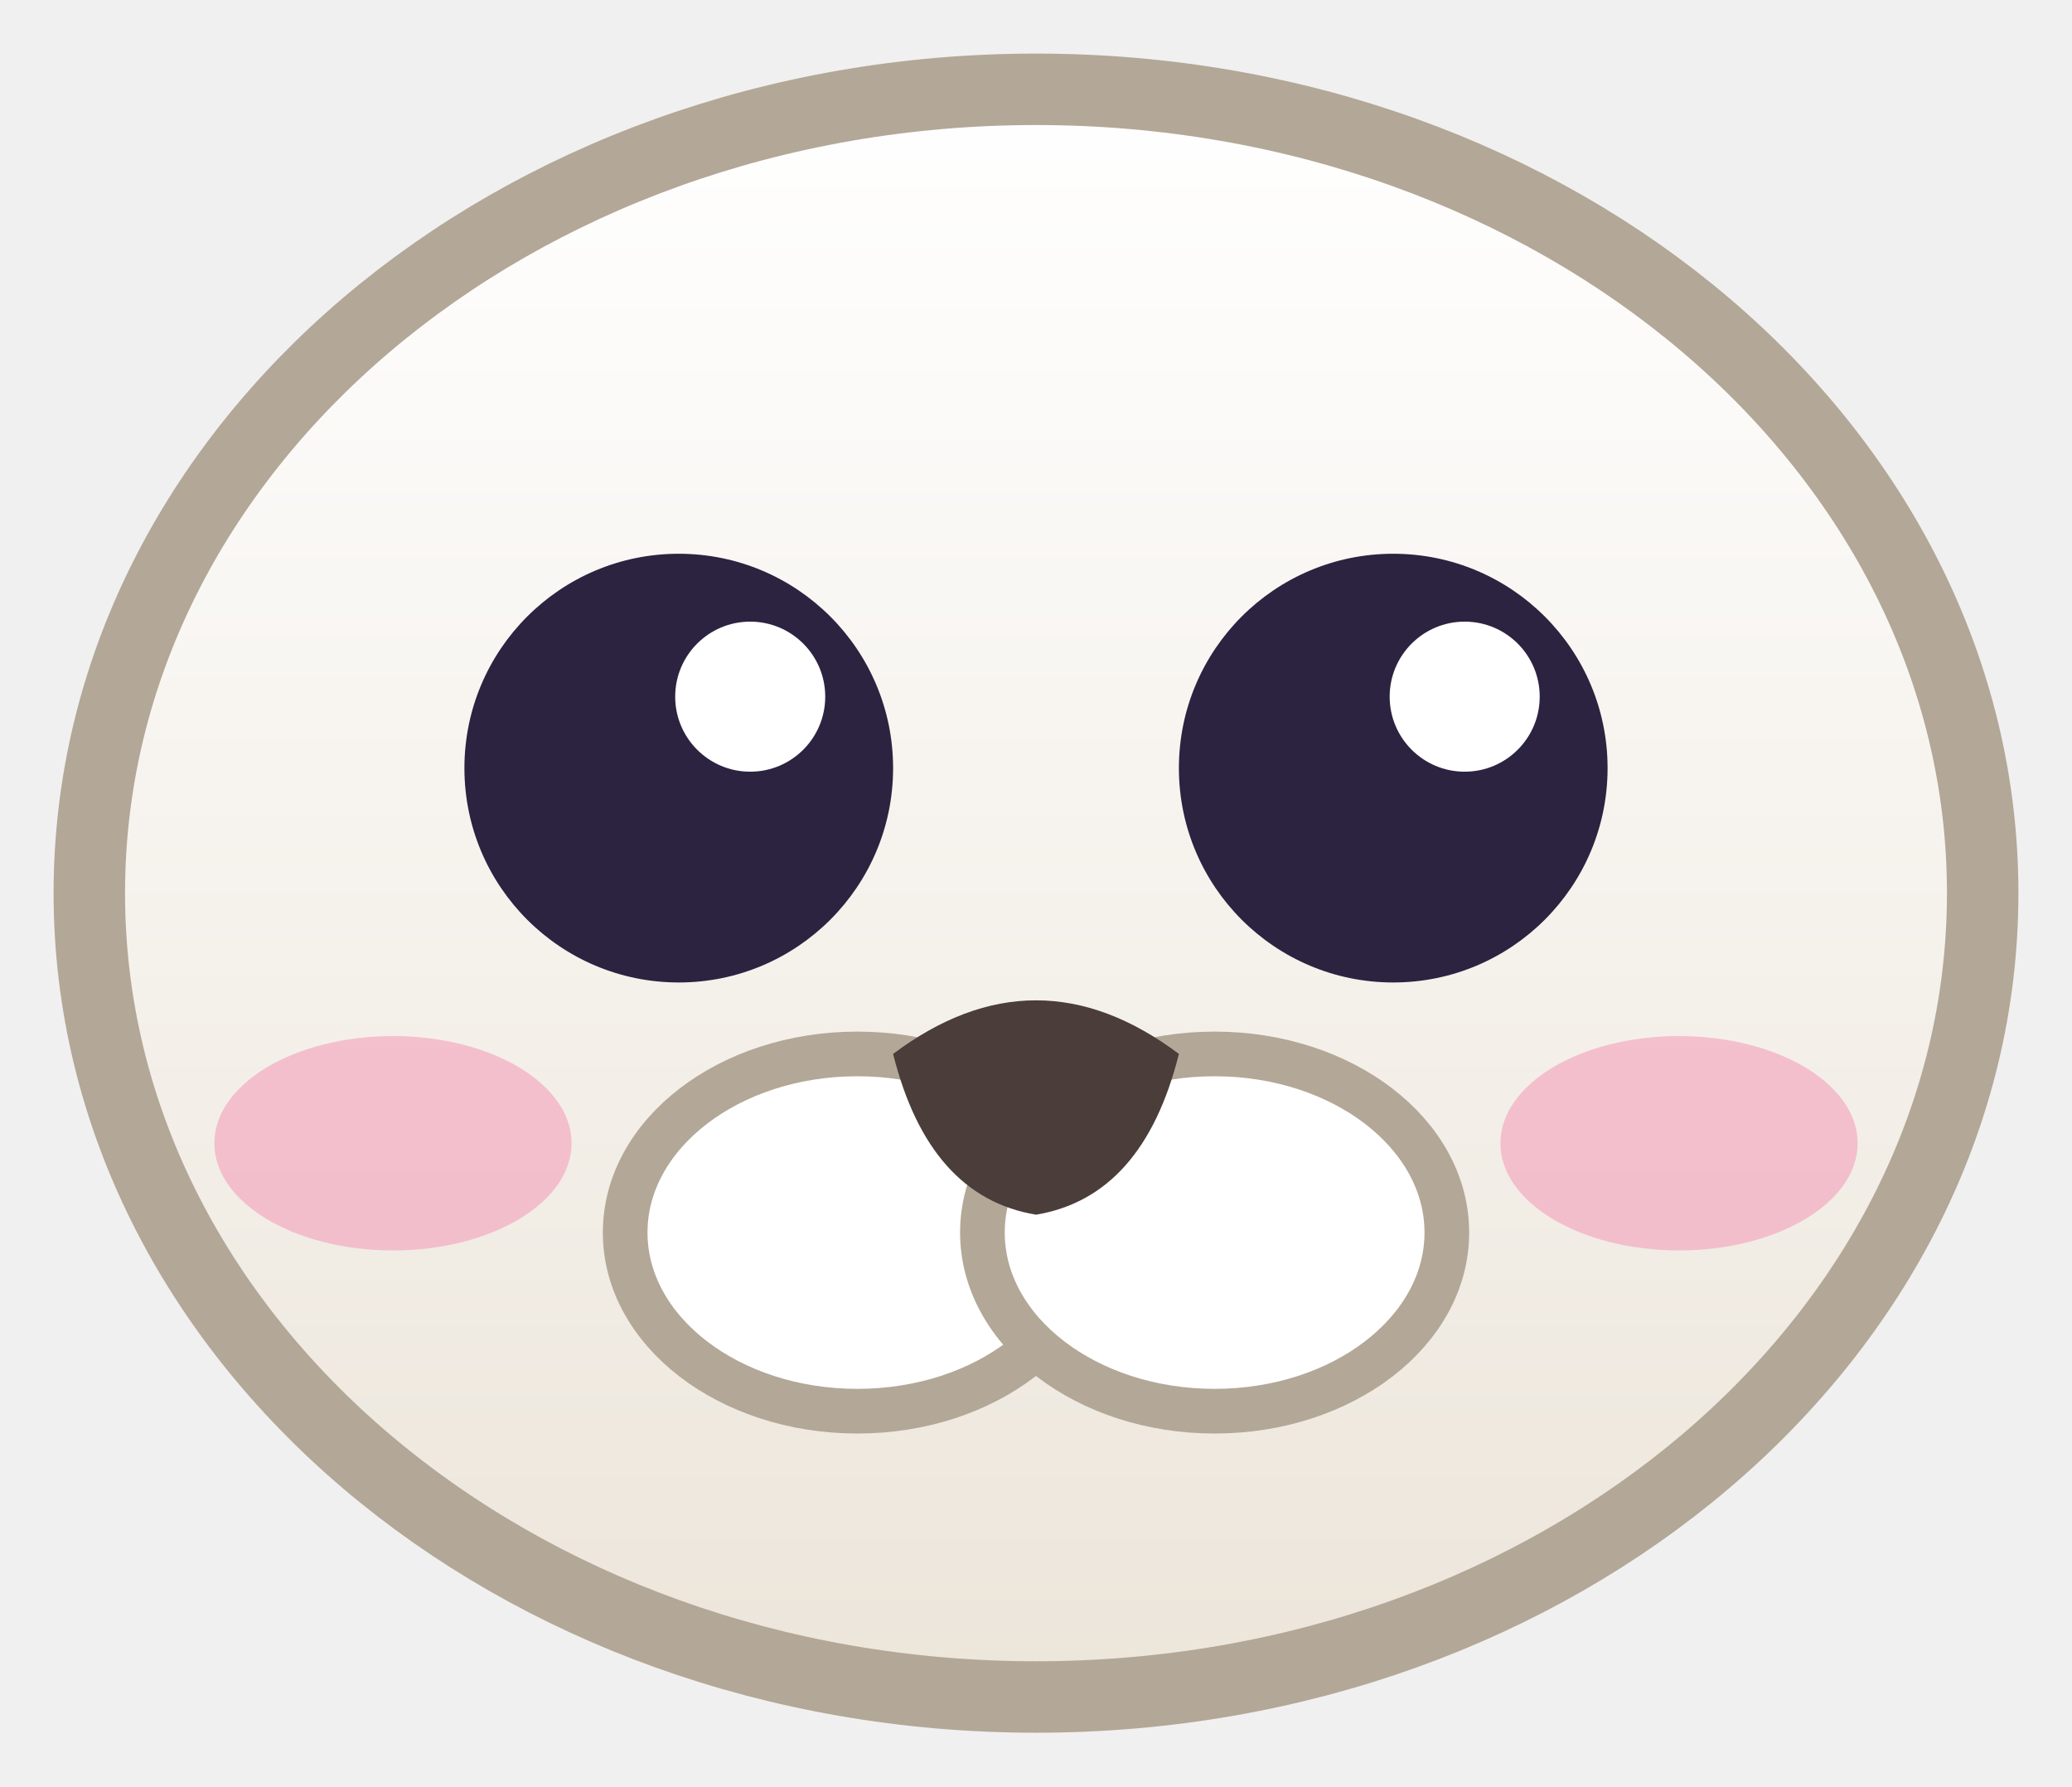
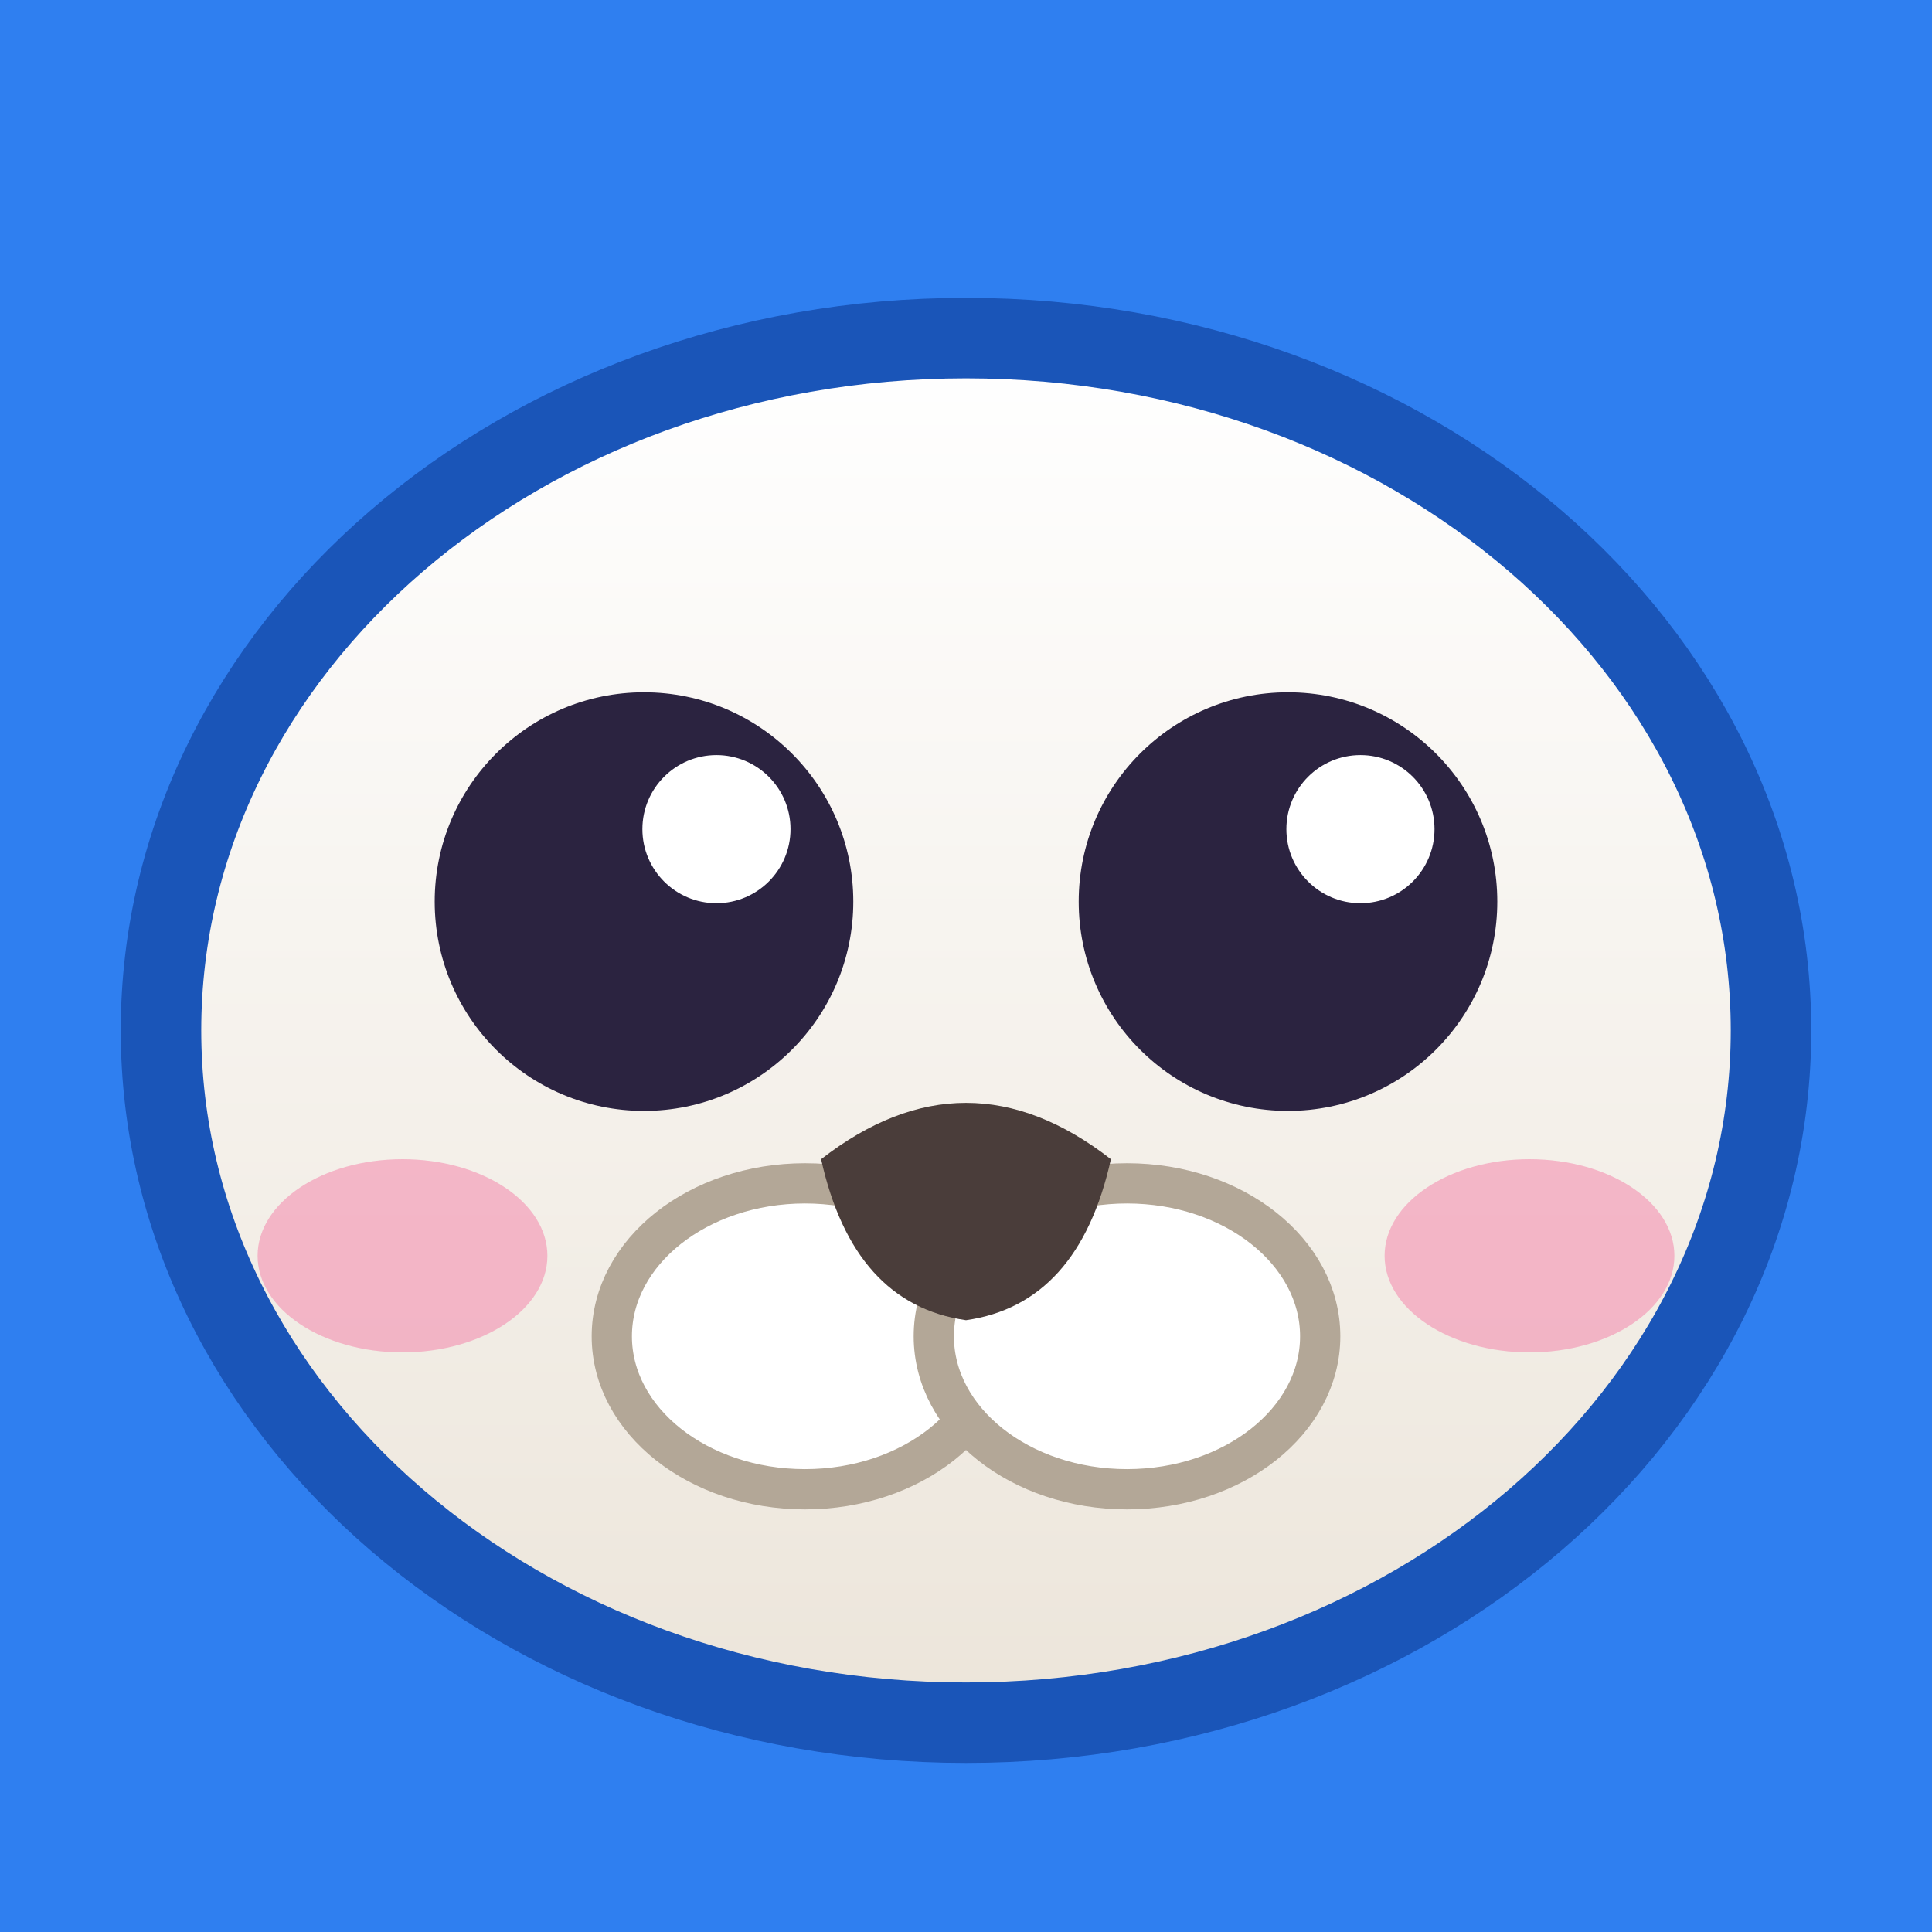
- <svg xmlns="http://www.w3.org/2000/svg" viewBox="42 20 116 100">
+ <svg xmlns="http://www.w3.org/2000/svg" viewBox="40 10 120 120">
  <defs>
    <linearGradient id="f" x1="0" y1="0" x2="0" y2="1">
      <stop offset="0" stop-color="#fff" />
      <stop offset="1" stop-color="#ece5da" />
    </linearGradient>
  </defs>
-   <ellipse cx="100" cy="70" rx="53" ry="45" fill="url(#f)" stroke="#b3a797" stroke-width="4" />
-   <circle cx="80" cy="63" r="12" fill="#2b2340" />
-   <circle cx="120" cy="63" r="12" fill="#2b2340" />
-   <circle cx="84" cy="59" r="4.2" fill="#fff" />
-   <circle cx="124" cy="59" r="4.2" fill="#fff" />
-   <ellipse cx="64" cy="84" rx="10" ry="6" fill="#f48fb1" opacity=".5" />
-   <ellipse cx="136" cy="84" rx="10" ry="6" fill="#f48fb1" opacity=".5" />
-   <ellipse cx="90" cy="89" rx="13" ry="10" fill="#fff" stroke="#b3a797" stroke-width="2.5" />
-   <ellipse cx="110" cy="89" rx="13" ry="10" fill="#fff" stroke="#b3a797" stroke-width="2.5" />
-   <path d="M92 79Q100 73 108 79Q106 87 100 88Q94 87 92 79Z" fill="#4a3d3a" />
+   <rect x="40" y="10" width="120" height="120" fill="#2f7ff0" />
+   <ellipse cx="100" cy="74" rx="50" ry="43" fill="url(#f)" stroke="#1a55b8" stroke-width="5" />
+   <circle cx="80" cy="66" r="13" fill="#2b2340" />
+   <circle cx="120" cy="66" r="13" fill="#2b2340" />
+   <circle cx="84.5" cy="61.5" r="4.6" fill="#fff" />
+   <circle cx="124.5" cy="61.5" r="4.6" fill="#fff" />
+   <ellipse cx="65" cy="88" rx="9" ry="6" fill="#f48fb1" opacity=".6" />
+   <ellipse cx="135" cy="88" rx="9" ry="6" fill="#f48fb1" opacity=".6" />
+   <ellipse cx="90" cy="93" rx="12" ry="9.5" fill="#fff" stroke="#b3a797" stroke-width="2.5" />
+   <ellipse cx="110" cy="93" rx="12" ry="9.5" fill="#fff" stroke="#b3a797" stroke-width="2.5" />
+   <path d="M91 82Q100 75 109 82Q107 91 100 92Q93 91 91 82Z" fill="#4a3d3a" />
</svg>
